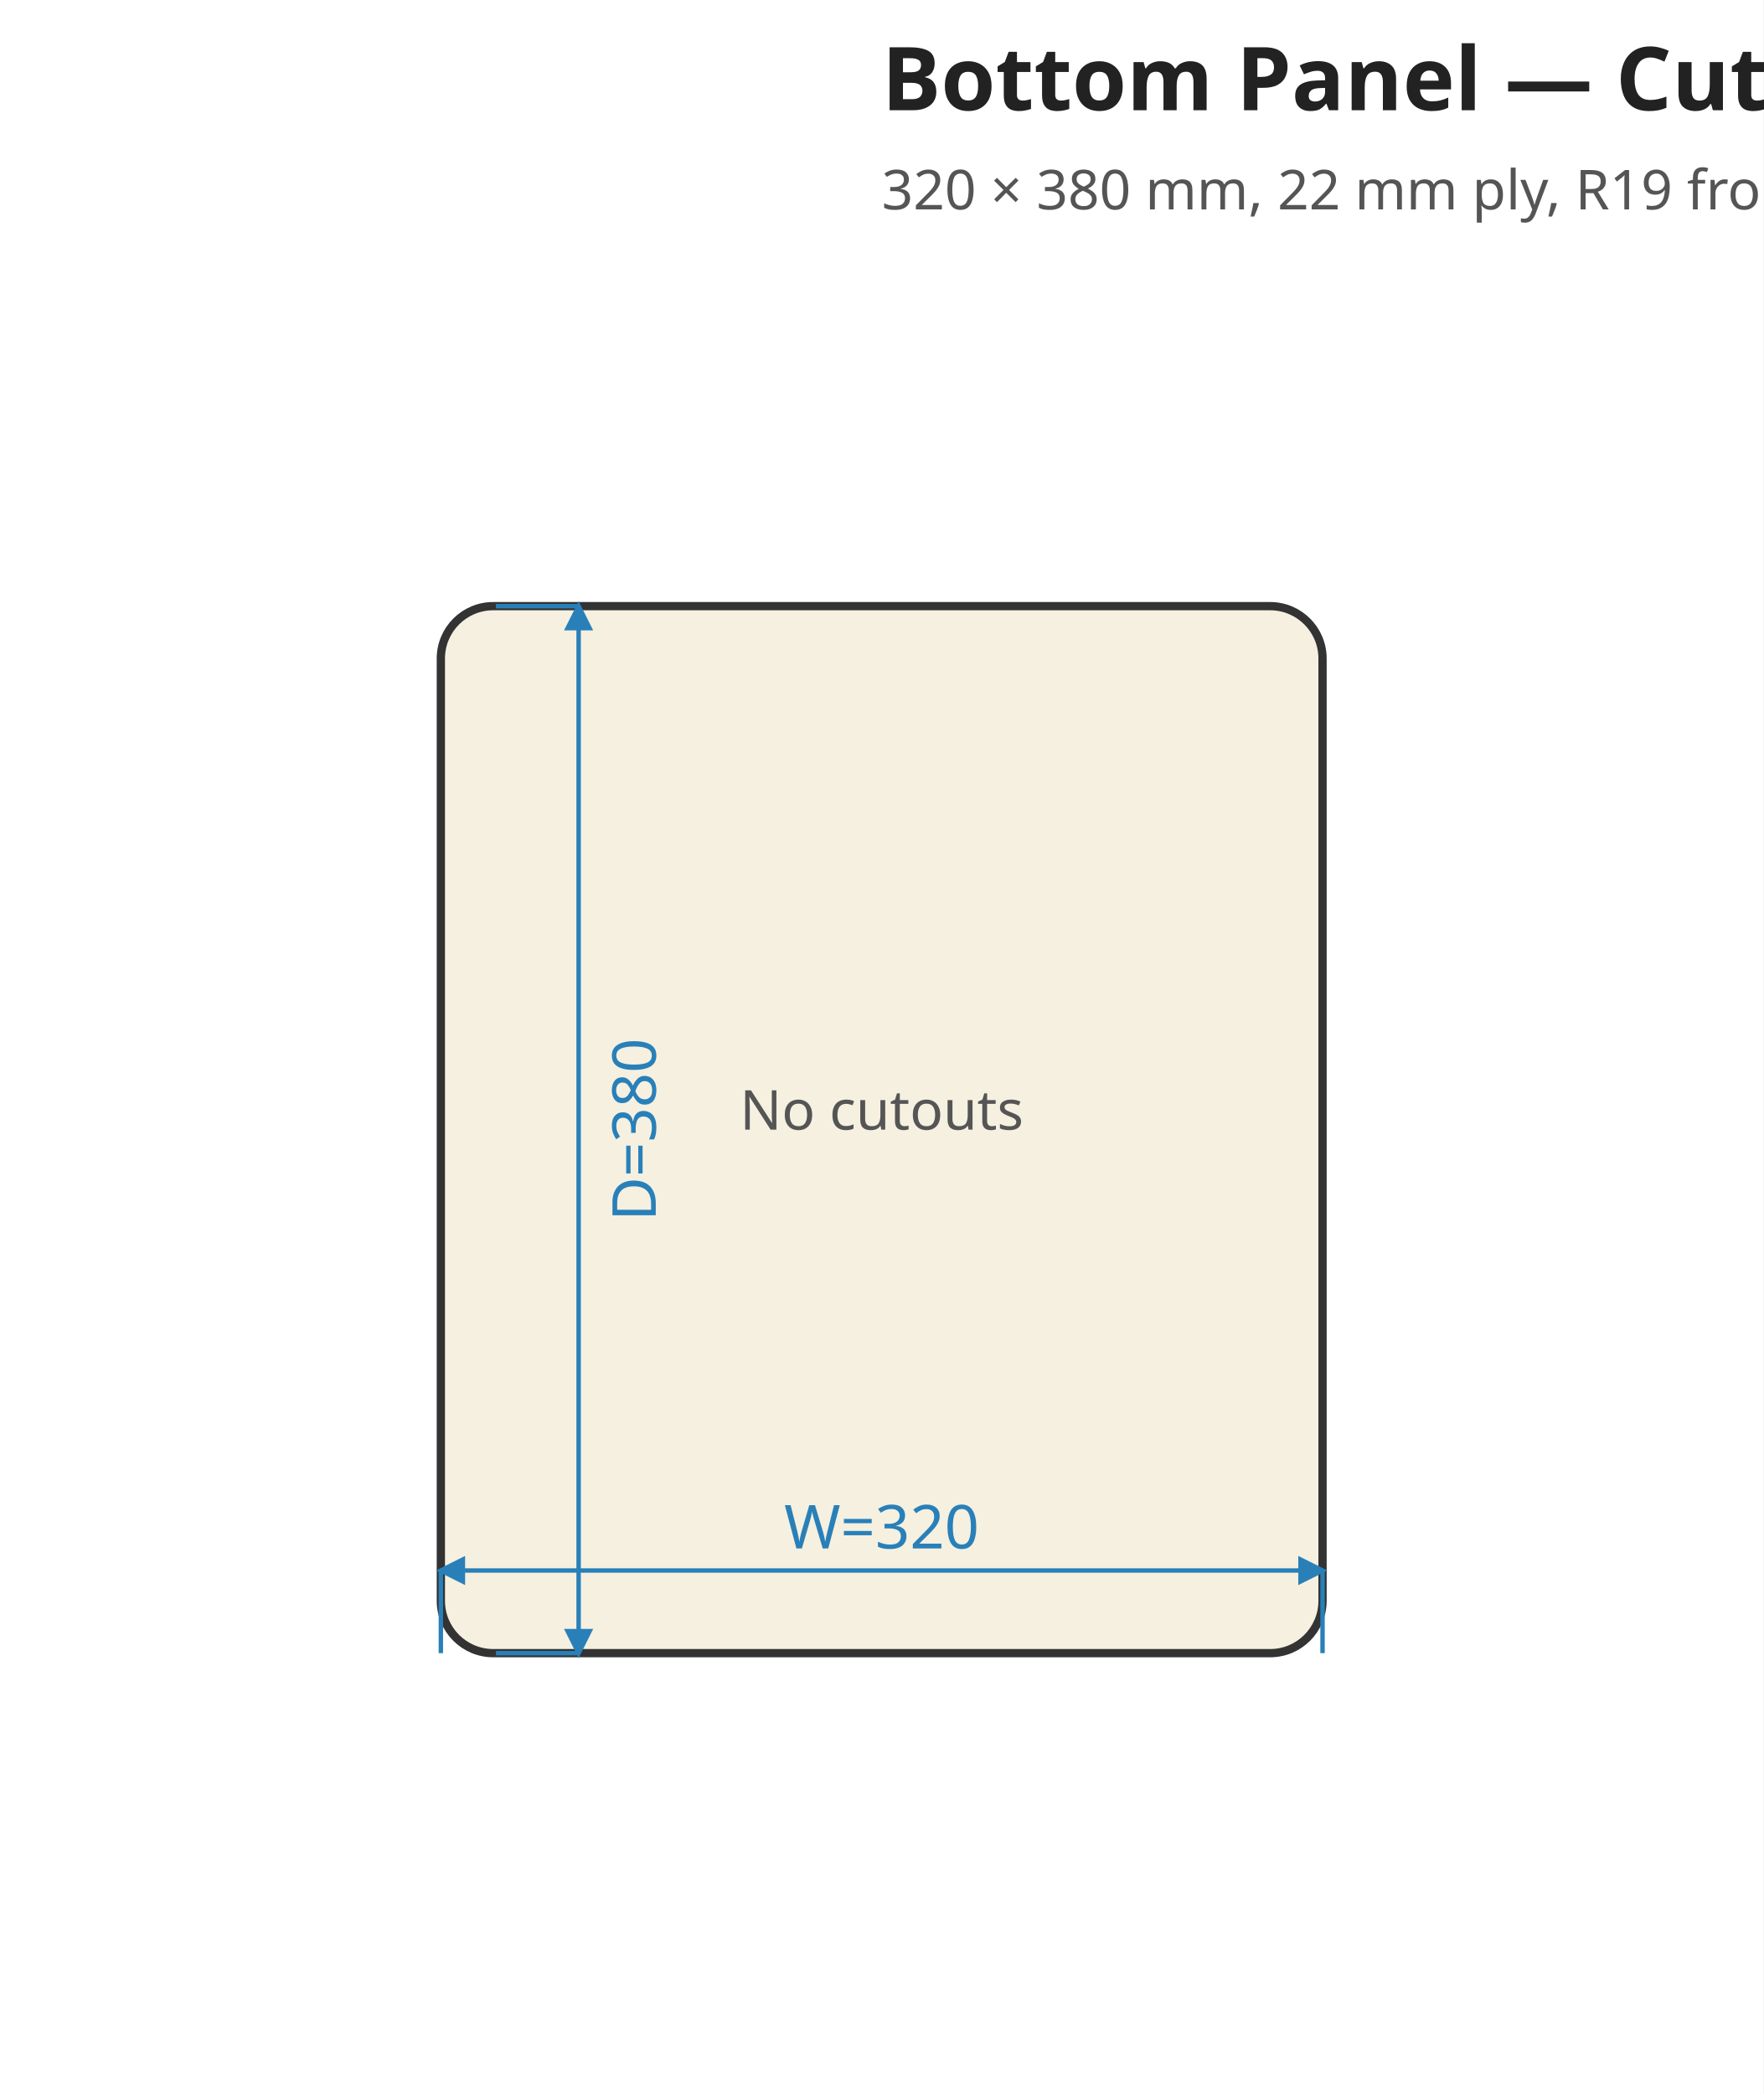
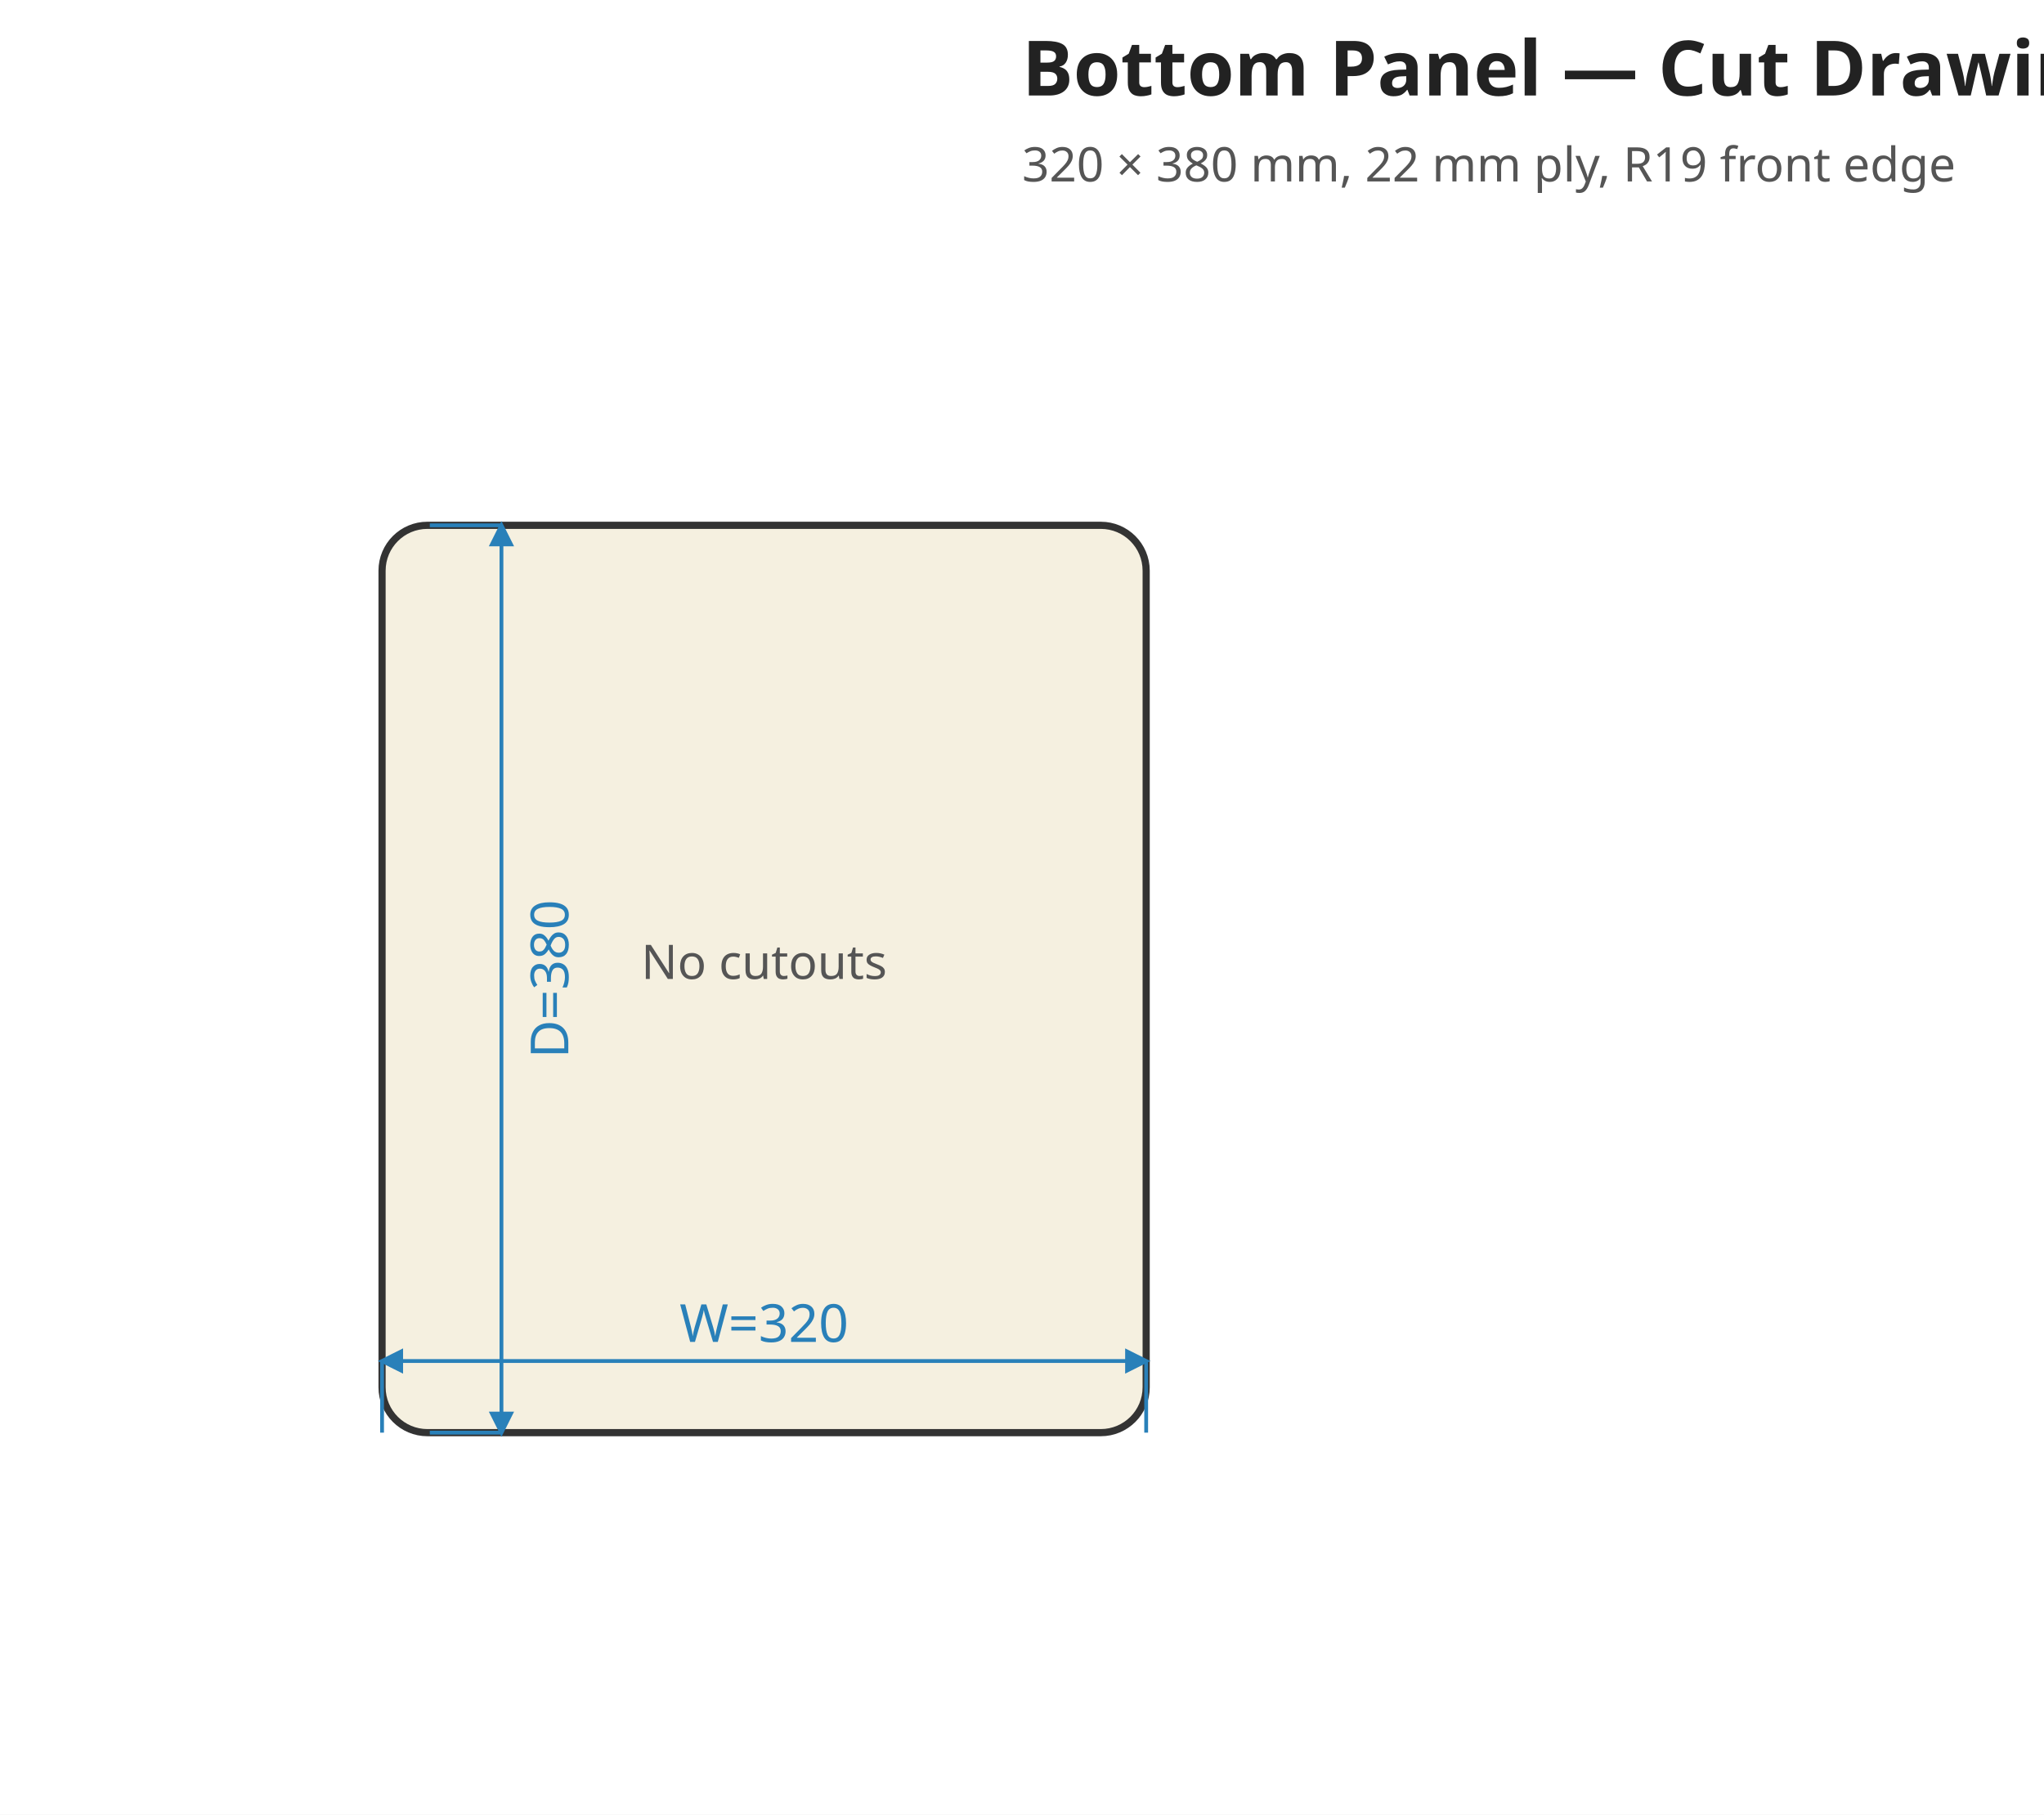
- <svg xmlns="http://www.w3.org/2000/svg" width="320" height="380" viewBox="0 0 320 380">
+ <svg xmlns="http://www.w3.org/2000/svg" width="428" height="380" viewBox="0 0 428 380">
  <style>.panel { fill: #f5f0e0; stroke: #333; stroke-width: 1.5; }
.cutout { fill: none; stroke: #c0392b; stroke-width: 1.2; stroke-dasharray: 6,3; }
.rebate { fill: #faebe0; stroke: #e67e22; stroke-width: 1.0; stroke-dasharray: 4,2; }
.pilot { fill: #333; }
.dim-line { stroke: #2980b9; stroke-width: 0.8; fill: none; }
.dim-text { fill: #2980b9; font-family: sans-serif; font-size: 11px; text-anchor: middle; }
.dim-text-v { fill: #2980b9; font-family: sans-serif; font-size: 11px; text-anchor: middle; }
.label { fill: #333; font-family: sans-serif; font-size: 12px; text-anchor: middle; font-weight: bold; }
.label-sm { fill: #555; font-family: sans-serif; font-size: 10px; text-anchor: middle; }
.label-driver { fill: #c0392b; font-family: sans-serif; font-size: 11px; text-anchor: middle; font-weight: bold; }
.title-text { fill: #222; font-family: sans-serif; font-size: 16px; font-weight: bold; }
.note { fill: #555; font-family: sans-serif; font-size: 10px; }
.arrow { stroke: #2980b9; stroke-width: 0.8; fill: #2980b9; }
.center-line { stroke: #888; stroke-width: 0.5; stroke-dasharray: 8,3,2,3; }
</style>
-   <rect width="320" height="380" fill="white" />
-   <text x="160.0" y="20.0" class="title-text">Bottom Panel — Cut Drawing</text>
-   <text x="160.0" y="38.0" class="note">320 × 380 mm, 22 mm ply, R19 front edge</text>
+   <rect width="428" height="380" fill="white" />
+   <text x="214.0" y="20.0" class="title-text">Bottom Panel — Cut Drawing</text>
+   <text x="214.0" y="38.0" class="note">320 × 380 mm, 22 mm ply, R19 front edge</text>
  <rect x="80.0" y="110.0" width="160.0" height="190.0" rx="9.5" ry="9.5" class="panel" />
  <line x1="80.0" y1="300.0" x2="80.0" y2="285.0" class="dim-line" />
  <line x1="240.0" y1="300.0" x2="240.0" y2="285.0" class="dim-line" />
  <line x1="80.0" y1="285.0" x2="240.0" y2="285.0" class="dim-line" />
  <polygon points="80.0,285.0 84.0,283.0 84.0,287.0" class="arrow" />
  <polygon points="240.0,285.0 236.0,283.0 236.0,287.0" class="arrow" />
  <text x="160.0" y="281.0" class="dim-text">W=320</text>
  <line x1="90.0" y1="110.0" x2="105.0" y2="110.0" class="dim-line" />
  <line x1="90.0" y1="300.0" x2="105.0" y2="300.0" class="dim-line" />
  <line x1="105.0" y1="110.0" x2="105.0" y2="300.0" class="dim-line" />
  <polygon points="105.0,110.0 103.0,114.0 107.0,114.0" class="arrow" />
  <polygon points="105.0,300.0 103.0,296.0 107.0,296.0" class="arrow" />
  <text x="119.0" y="205.0" class="dim-text-v" transform="rotate(-90 119.0 205.0)">D=380</text>
  <text x="160.0" y="205.0" class="label-sm">No cutouts</text>
</svg>
